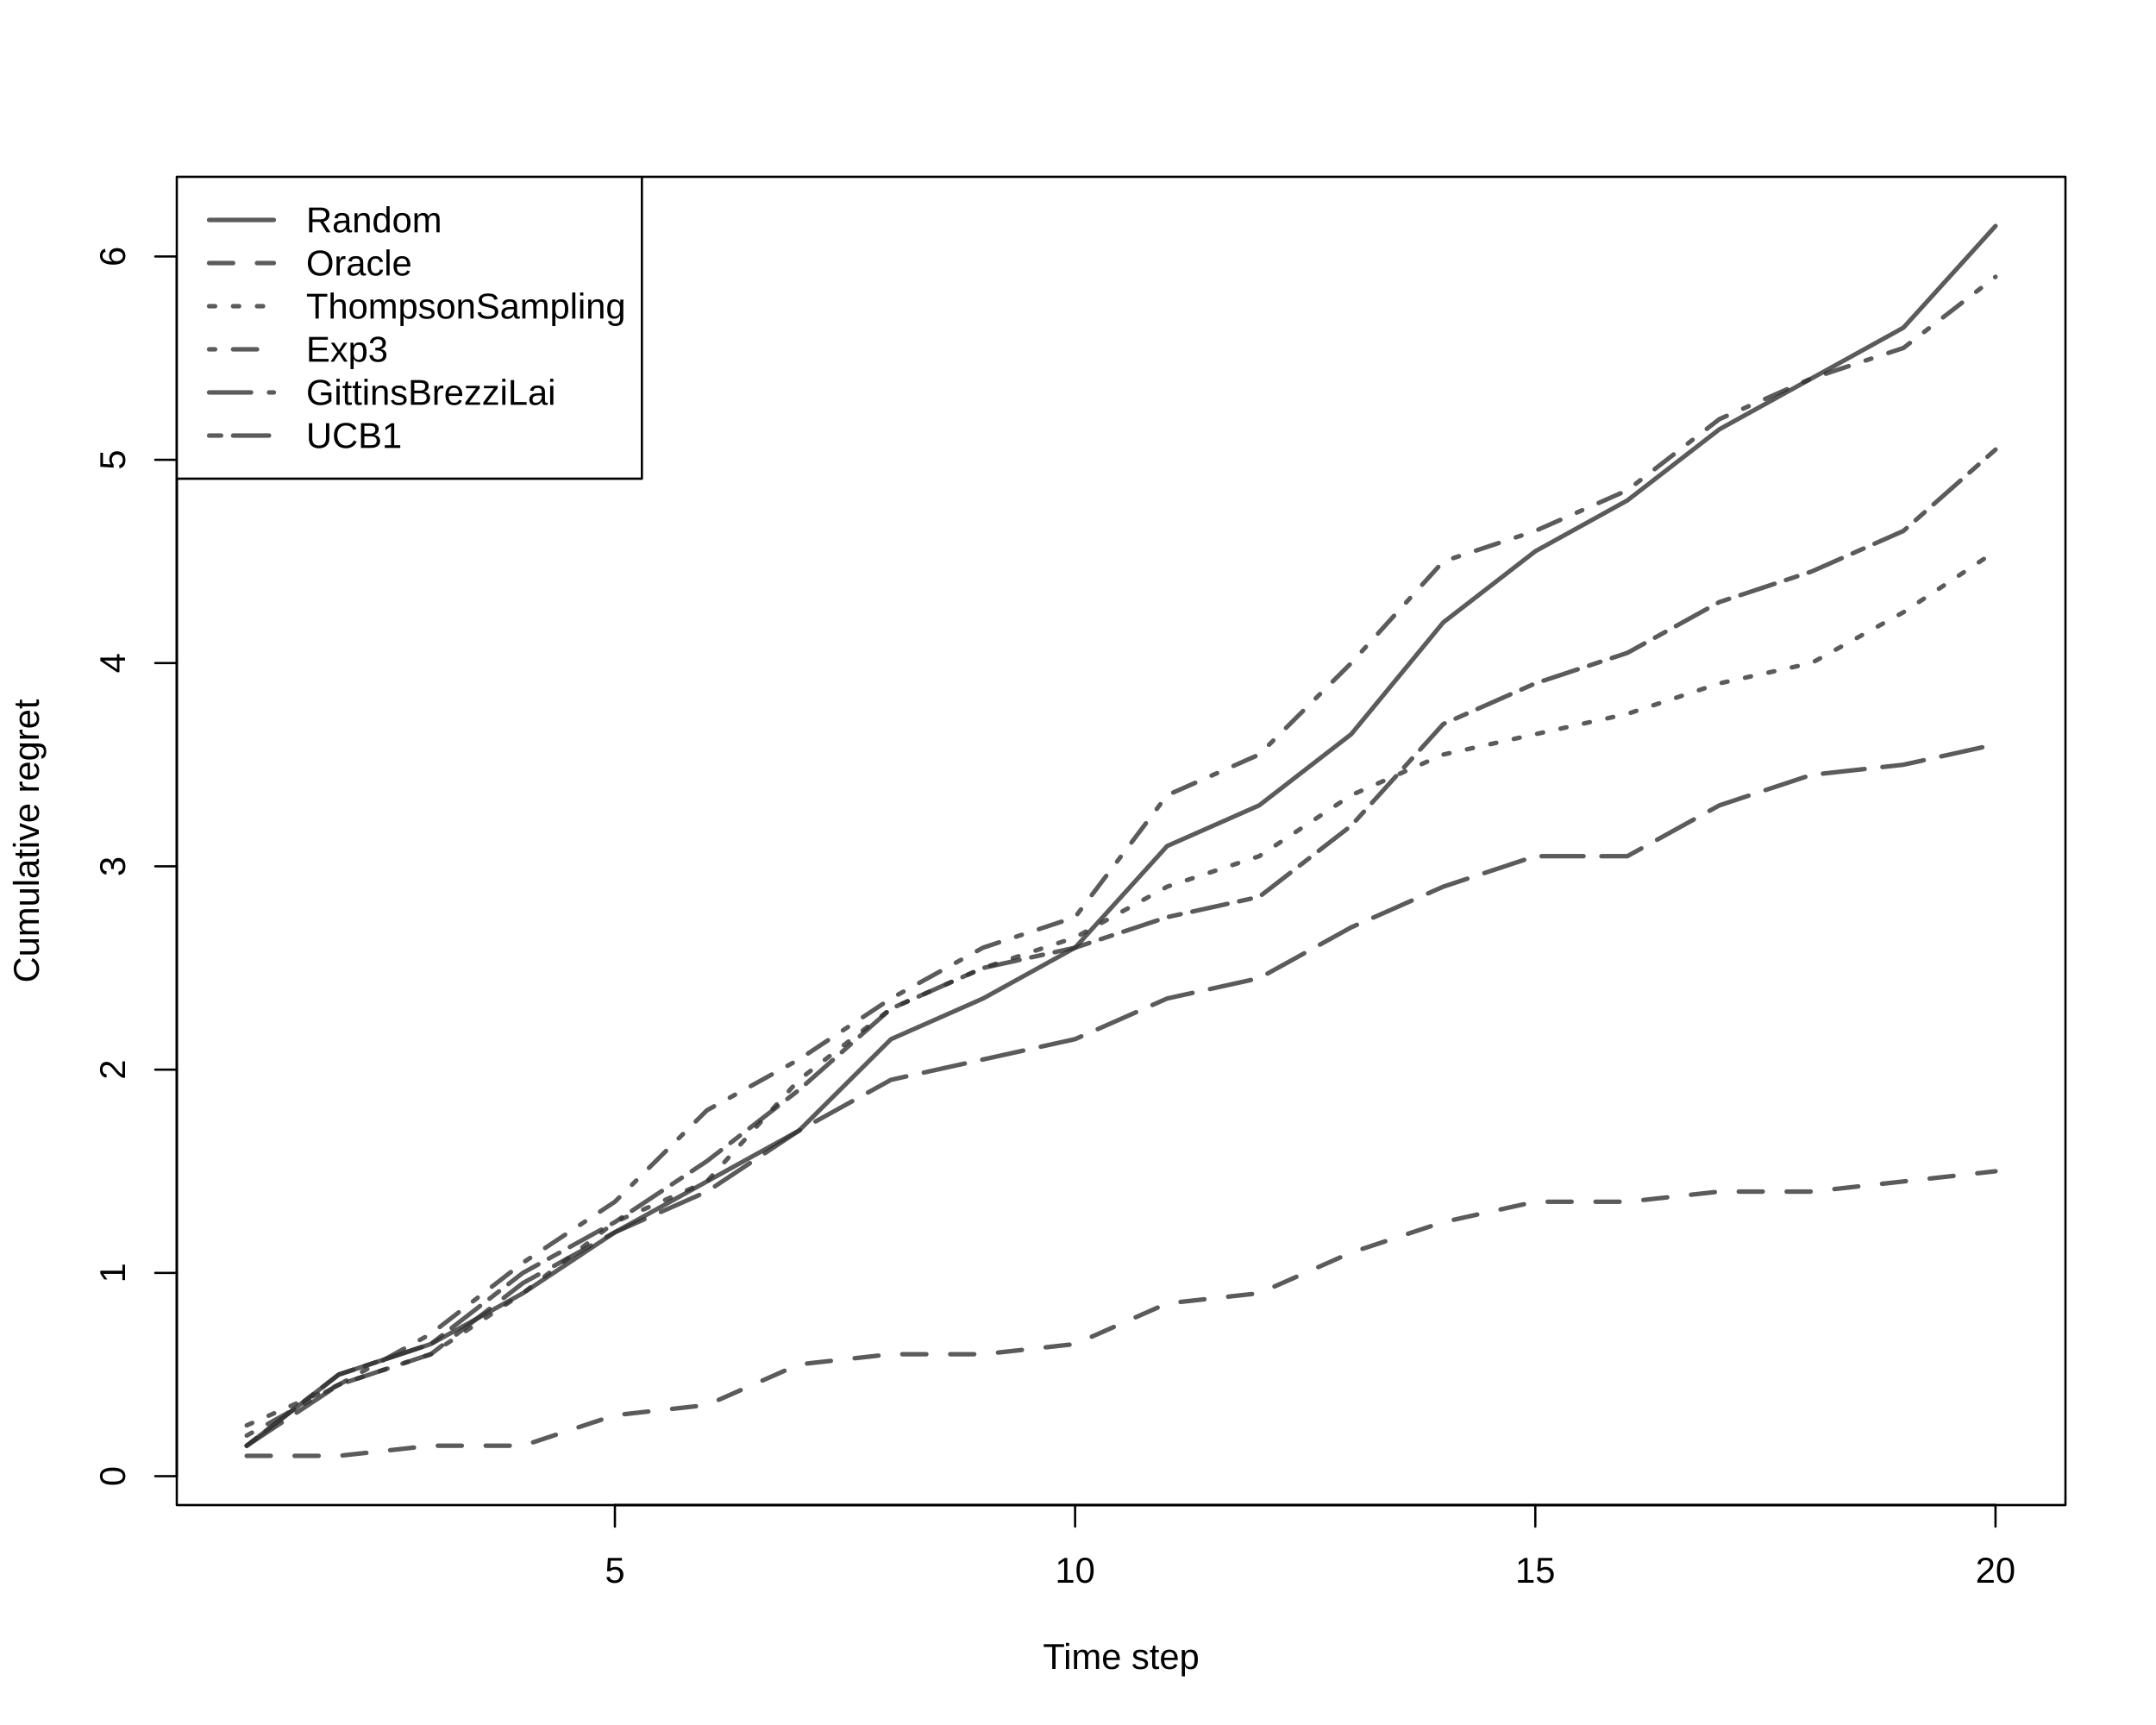
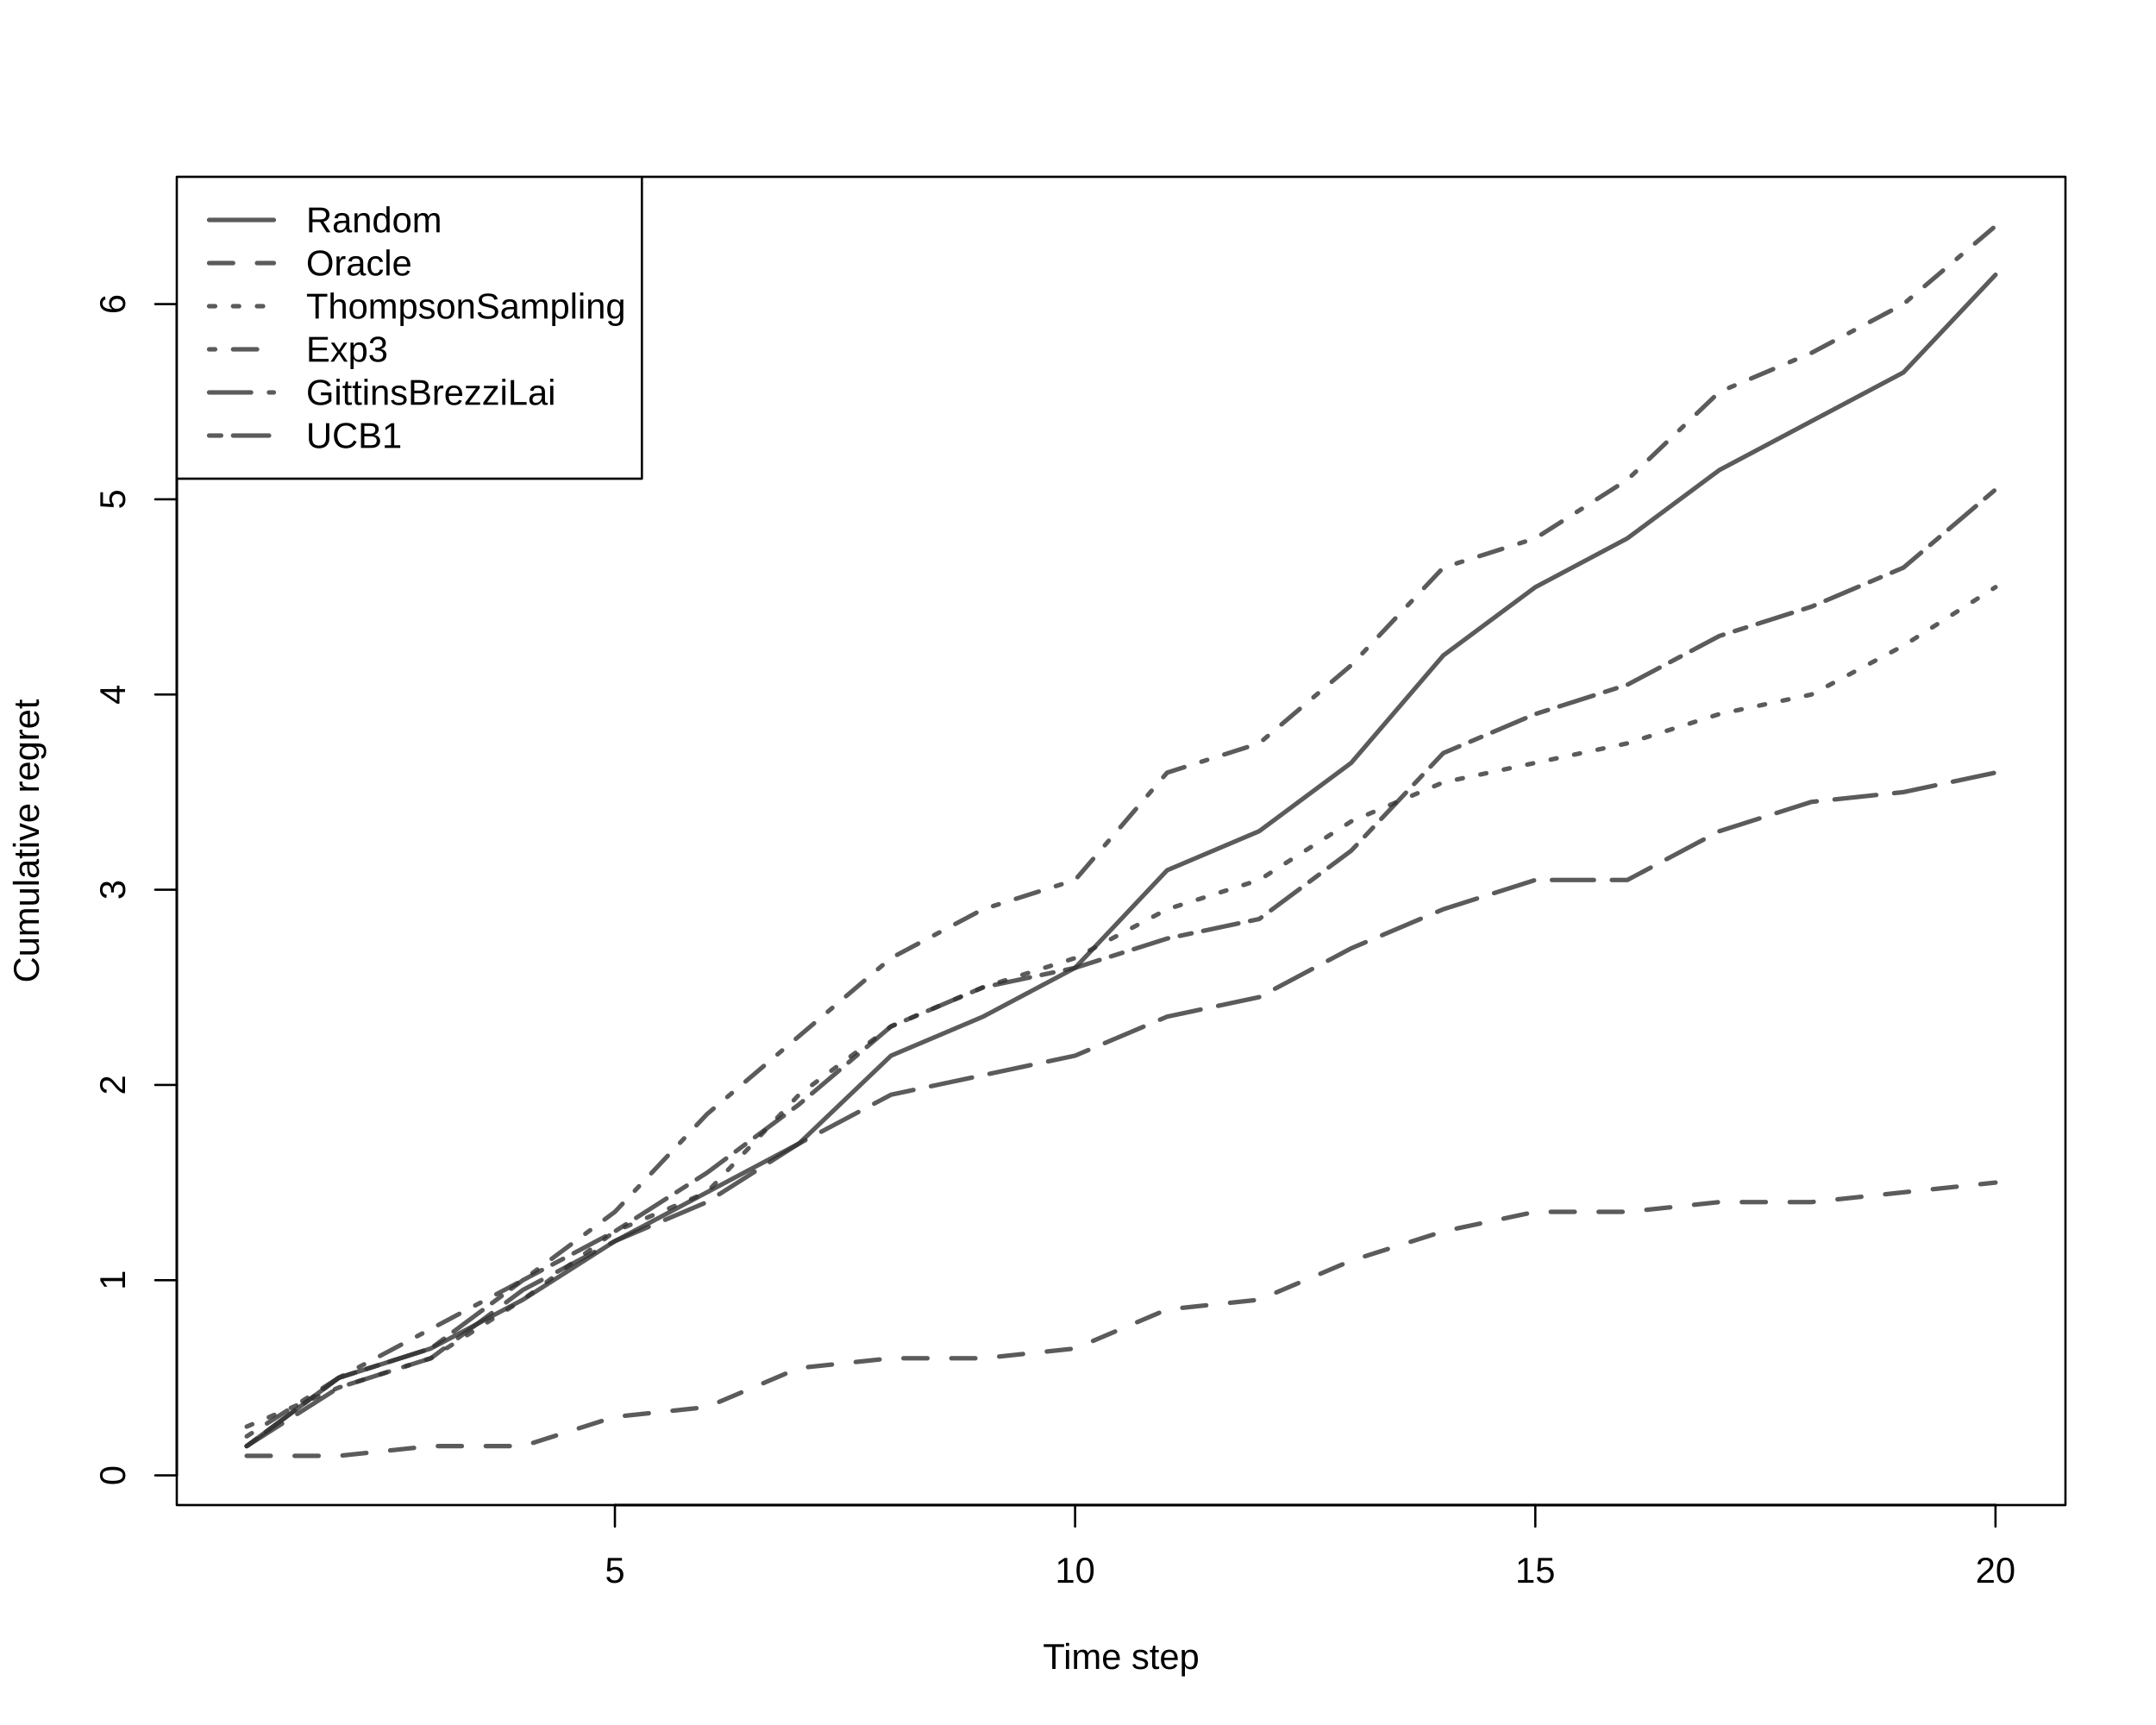
<svg xmlns="http://www.w3.org/2000/svg" viewBox="0 0 720.00 576.00">
  <defs>
    <style type="text/css">
    line, polyline, polygon, path, rect, circle {
      fill: none;
      stroke: #000000;
      stroke-linecap: round;
      stroke-linejoin: round;
      stroke-miterlimit: 10.00;
    }
  </style>
  </defs>
  <rect width="100%" height="100%" style="stroke: none; fill: #FFFFFF;" />
  <defs>
    <clipPath id="cpNTkuMDR8Njg5Ljc2fDUwMi41Nnw1OS4wNA==">
      <rect x="59.04" y="59.04" width="630.72" height="443.52" />
    </clipPath>
  </defs>
-   <polyline points="82.40,482.74 113.14,458.98 143.87,448.80 174.61,431.83 205.35,411.47 236.08,394.50 266.82,377.53 297.56,346.98 328.29,333.41 359.03,316.44 389.77,282.50 420.51,268.92 451.24,245.16 481.98,207.83 512.72,184.07 543.45,167.10 574.19,143.35 604.93,126.38 635.66,109.41 666.40,75.47 " style="stroke-width: 1.50; stroke: #333333; stroke-opacity: 0.80;" clip-path="url(#cpNTkuMDR8Njg5Ljc2fDUwMi41Nnw1OS4wNA==)" />
-   <polyline points="82.40,486.13 113.14,486.13 143.87,482.74 174.61,482.74 205.35,472.56 236.08,469.16 266.82,455.59 297.56,452.19 328.29,452.19 359.03,448.80 389.77,435.22 420.51,431.83 451.24,418.25 481.98,408.07 512.72,401.28 543.45,401.28 574.19,397.89 604.93,397.89 635.66,394.50 666.40,391.10 " style="stroke-width: 1.50; stroke: #333333; stroke-opacity: 0.80; stroke-dasharray: 8.00,8.00;" clip-path="url(#cpNTkuMDR8Njg5Ljc2fDUwMi41Nnw1OS4wNA==)" />
-   <polyline points="82.40,475.95 113.14,462.38 143.87,452.19 174.61,431.83 205.35,408.07 236.08,394.50 266.82,360.56 297.56,336.80 328.29,323.22 359.03,313.04 389.77,296.07 420.51,285.89 451.24,265.53 481.98,251.95 512.72,245.16 543.45,238.38 574.19,228.19 604.93,221.41 635.66,204.44 666.40,184.07 " style="stroke-width: 1.50; stroke: #333333; stroke-opacity: 0.80; stroke-dasharray: 2.00,6.00;" clip-path="url(#cpNTkuMDR8Njg5Ljc2fDUwMi41Nnw1OS4wNA==)" />
-   <polyline points="82.40,479.35 113.14,462.38 143.87,445.41 174.61,421.65 205.35,401.28 236.08,370.74 266.82,353.77 297.56,333.41 328.29,316.44 359.03,306.25 389.77,265.53 420.51,251.95 451.24,221.41 481.98,187.47 512.72,177.28 543.45,163.71 574.19,139.95 604.93,126.38 635.66,116.19 666.40,92.44 " style="stroke-width: 1.50; stroke: #333333; stroke-opacity: 0.80; stroke-dasharray: 2.00,6.00,8.00,6.00;" clip-path="url(#cpNTkuMDR8Njg5Ljc2fDUwMi41Nnw1OS4wNA==)" />
-   <polyline points="82.40,482.74 113.14,462.38 143.87,452.19 174.61,428.44 205.35,411.47 236.08,397.89 266.82,377.53 297.56,360.56 328.29,353.77 359.03,346.98 389.77,333.41 420.51,326.62 451.24,309.65 481.98,296.07 512.72,285.89 543.45,285.89 574.19,268.92 604.93,258.74 635.66,255.35 666.40,248.56 " style="stroke-width: 1.50; stroke: #333333; stroke-opacity: 0.80; stroke-dasharray: 14.00,6.00;" clip-path="url(#cpNTkuMDR8Njg5Ljc2fDUwMi41Nnw1OS4wNA==)" />
-   <polyline points="82.40,482.74 113.14,458.98 143.87,448.80 174.61,425.04 205.35,408.07 236.08,387.71 266.82,363.95 297.56,336.80 328.29,323.22 359.03,316.44 389.77,306.25 420.51,299.47 451.24,275.71 481.98,241.77 512.72,228.19 543.45,218.01 574.19,201.04 604.93,190.86 635.66,177.28 666.40,150.13 " style="stroke-width: 1.50; stroke: #333333; stroke-opacity: 0.80; stroke-dasharray: 4.00,4.00,12.00,4.00;" clip-path="url(#cpNTkuMDR8Njg5Ljc2fDUwMi41Nnw1OS4wNA==)" />
+   <polyline points="82.40,482.87 113.14,460.06 143.87,450.28 174.61,433.99 205.35,414.43 236.08,398.13 266.82,381.84 297.56,352.50 328.29,339.47 359.03,323.17 389.77,290.58 420.51,277.54 451.24,254.73 481.98,218.87 512.72,196.06 543.45,179.76 574.19,156.95 604.93,140.65 635.66,124.36 666.40,91.76 " style="stroke-width: 1.50; stroke: #333333; stroke-opacity: 0.80;" clip-path="url(#cpNTkuMDR8Njg5Ljc2fDUwMi41Nnw1OS4wNA==)" />
+   <polyline points="82.40,486.13 113.14,486.13 143.87,482.87 174.61,482.87 205.35,473.10 236.08,469.84 266.82,456.80 297.56,453.54 328.29,453.54 359.03,450.28 389.77,437.24 420.51,433.99 451.24,420.95 481.98,411.17 512.72,404.65 543.45,404.65 574.19,401.39 604.93,401.39 635.66,398.13 666.40,394.87 " style="stroke-width: 1.50; stroke: #333333; stroke-opacity: 0.80; stroke-dasharray: 8.00,8.00;" clip-path="url(#cpNTkuMDR8Njg5Ljc2fDUwMi41Nnw1OS4wNA==)" />
+   <polyline points="82.40,476.36 113.14,463.32 143.87,453.54 174.61,433.99 205.35,411.17 236.08,398.13 266.82,365.54 297.56,342.73 328.29,329.69 359.03,319.91 389.77,303.61 420.51,293.84 451.24,274.28 481.98,261.24 512.72,254.73 543.45,248.21 574.19,238.43 604.93,231.91 635.66,215.61 666.40,196.06 " style="stroke-width: 1.50; stroke: #333333; stroke-opacity: 0.80; stroke-dasharray: 2.00,6.00;" clip-path="url(#cpNTkuMDR8Njg5Ljc2fDUwMi41Nnw1OS4wNA==)" />
+   <polyline points="82.40,479.61 113.14,460.06 143.87,443.76 174.61,427.47 205.35,404.65 236.08,372.06 266.82,345.99 297.56,319.91 328.29,303.61 359.03,293.84 389.77,257.99 420.51,248.21 451.24,222.13 481.98,189.54 512.72,179.76 543.45,160.21 574.19,130.87 604.93,117.84 635.66,101.54 666.40,75.47 " style="stroke-width: 1.50; stroke: #333333; stroke-opacity: 0.80; stroke-dasharray: 2.00,6.00,8.00,6.00;" clip-path="url(#cpNTkuMDR8Njg5Ljc2fDUwMi41Nnw1OS4wNA==)" />
+   <polyline points="82.40,482.87 113.14,463.32 143.87,453.54 174.61,430.73 205.35,414.43 236.08,401.39 266.82,381.84 297.56,365.54 328.29,359.02 359.03,352.50 389.77,339.47 420.51,332.95 451.24,316.65 481.98,303.61 512.72,293.84 543.45,293.84 574.19,277.54 604.93,267.76 635.66,264.50 666.40,257.99 " style="stroke-width: 1.50; stroke: #333333; stroke-opacity: 0.80; stroke-dasharray: 14.00,6.00;" clip-path="url(#cpNTkuMDR8Njg5Ljc2fDUwMi41Nnw1OS4wNA==)" />
+   <polyline points="82.40,482.87 113.14,460.06 143.87,450.28 174.61,427.47 205.35,411.17 236.08,391.61 266.82,368.80 297.56,342.73 328.29,329.69 359.03,323.17 389.77,313.39 420.51,306.87 451.24,284.06 481.98,251.47 512.72,238.43 543.45,228.65 574.19,212.36 604.93,202.58 635.66,189.54 666.40,163.47 " style="stroke-width: 1.50; stroke: #333333; stroke-opacity: 0.80; stroke-dasharray: 4.00,4.00,12.00,4.00;" clip-path="url(#cpNTkuMDR8Njg5Ljc2fDUwMi41Nnw1OS4wNA==)" />
  <defs>
    <clipPath id="cpMC4wMHw3MjAuMDB8NTc2LjAwfDAuMDA=">
      <rect x="0.00" y="0.00" width="720.00" height="576.00" />
    </clipPath>
  </defs>
  <line x1="205.35" y1="502.56" x2="666.40" y2="502.56" style="stroke-width: 0.75;" clip-path="url(#cpMC4wMHw3MjAuMDB8NTc2LjAwfDAuMDA=)" />
  <line x1="205.35" y1="502.56" x2="205.35" y2="509.76" style="stroke-width: 0.75;" clip-path="url(#cpMC4wMHw3MjAuMDB8NTc2LjAwfDAuMDA=)" />
  <line x1="359.03" y1="502.56" x2="359.03" y2="509.76" style="stroke-width: 0.75;" clip-path="url(#cpMC4wMHw3MjAuMDB8NTc2LjAwfDAuMDA=)" />
  <line x1="512.72" y1="502.56" x2="512.72" y2="509.76" style="stroke-width: 0.75;" clip-path="url(#cpMC4wMHw3MjAuMDB8NTc2LjAwfDAuMDA=)" />
  <line x1="666.40" y1="502.56" x2="666.40" y2="509.76" style="stroke-width: 0.75;" clip-path="url(#cpMC4wMHw3MjAuMDB8NTc2LjAwfDAuMDA=)" />
  <g clip-path="url(#cpMC4wMHw3MjAuMDB8NTc2LjAwfDAuMDA=)">
    <text x="202.01" y="528.48" style="font-size: 12.00px; font-family: Liberation Sans;" textLength="6.67px" lengthAdjust="spacingAndGlyphs">5</text>
  </g>
  <g clip-path="url(#cpMC4wMHw3MjAuMDB8NTc2LjAwfDAuMDA=)">
    <text x="352.36" y="528.48" style="font-size: 12.00px; font-family: Liberation Sans;" textLength="13.34px" lengthAdjust="spacingAndGlyphs">10</text>
  </g>
  <g clip-path="url(#cpMC4wMHw3MjAuMDB8NTc2LjAwfDAuMDA=)">
    <text x="506.04" y="528.48" style="font-size: 12.00px; font-family: Liberation Sans;" textLength="13.34px" lengthAdjust="spacingAndGlyphs">15</text>
  </g>
  <g clip-path="url(#cpMC4wMHw3MjAuMDB8NTc2LjAwfDAuMDA=)">
    <text x="659.73" y="528.48" style="font-size: 12.00px; font-family: Liberation Sans;" textLength="13.34px" lengthAdjust="spacingAndGlyphs">20</text>
  </g>
-   <line x1="59.04" y1="492.92" x2="59.04" y2="85.65" style="stroke-width: 0.75;" clip-path="url(#cpMC4wMHw3MjAuMDB8NTc2LjAwfDAuMDA=)" />
-   <line x1="59.04" y1="492.92" x2="51.84" y2="492.92" style="stroke-width: 0.75;" clip-path="url(#cpMC4wMHw3MjAuMDB8NTc2LjAwfDAuMDA=)" />
-   <line x1="59.04" y1="425.04" x2="51.84" y2="425.04" style="stroke-width: 0.75;" clip-path="url(#cpMC4wMHw3MjAuMDB8NTc2LjAwfDAuMDA=)" />
-   <line x1="59.04" y1="357.16" x2="51.84" y2="357.16" style="stroke-width: 0.75;" clip-path="url(#cpMC4wMHw3MjAuMDB8NTc2LjAwfDAuMDA=)" />
-   <line x1="59.04" y1="289.28" x2="51.84" y2="289.28" style="stroke-width: 0.75;" clip-path="url(#cpMC4wMHw3MjAuMDB8NTc2LjAwfDAuMDA=)" />
-   <line x1="59.04" y1="221.41" x2="51.84" y2="221.41" style="stroke-width: 0.75;" clip-path="url(#cpMC4wMHw3MjAuMDB8NTc2LjAwfDAuMDA=)" />
-   <line x1="59.04" y1="153.53" x2="51.84" y2="153.53" style="stroke-width: 0.75;" clip-path="url(#cpMC4wMHw3MjAuMDB8NTc2LjAwfDAuMDA=)" />
-   <line x1="59.04" y1="85.65" x2="51.84" y2="85.65" style="stroke-width: 0.75;" clip-path="url(#cpMC4wMHw3MjAuMDB8NTc2LjAwfDAuMDA=)" />
+   <line x1="59.04" y1="492.65" x2="59.04" y2="101.54" style="stroke-width: 0.75;" clip-path="url(#cpMC4wMHw3MjAuMDB8NTc2LjAwfDAuMDA=)" />
+   <line x1="59.04" y1="492.65" x2="51.84" y2="492.65" style="stroke-width: 0.75;" clip-path="url(#cpMC4wMHw3MjAuMDB8NTc2LjAwfDAuMDA=)" />
+   <line x1="59.04" y1="427.47" x2="51.84" y2="427.47" style="stroke-width: 0.75;" clip-path="url(#cpMC4wMHw3MjAuMDB8NTc2LjAwfDAuMDA=)" />
+   <line x1="59.04" y1="362.28" x2="51.84" y2="362.28" style="stroke-width: 0.75;" clip-path="url(#cpMC4wMHw3MjAuMDB8NTc2LjAwfDAuMDA=)" />
+   <line x1="59.04" y1="297.10" x2="51.84" y2="297.10" style="stroke-width: 0.75;" clip-path="url(#cpMC4wMHw3MjAuMDB8NTc2LjAwfDAuMDA=)" />
+   <line x1="59.04" y1="231.91" x2="51.84" y2="231.91" style="stroke-width: 0.75;" clip-path="url(#cpMC4wMHw3MjAuMDB8NTc2LjAwfDAuMDA=)" />
+   <line x1="59.04" y1="166.73" x2="51.84" y2="166.73" style="stroke-width: 0.75;" clip-path="url(#cpMC4wMHw3MjAuMDB8NTc2LjAwfDAuMDA=)" />
+   <line x1="59.04" y1="101.54" x2="51.84" y2="101.54" style="stroke-width: 0.75;" clip-path="url(#cpMC4wMHw3MjAuMDB8NTc2LjAwfDAuMDA=)" />
  <g clip-path="url(#cpMC4wMHw3MjAuMDB8NTc2LjAwfDAuMDA=)">
-     <text transform="translate(41.76,496.26) rotate(-90)" style="font-size: 12.00px; font-family: Liberation Sans;" textLength="6.67px" lengthAdjust="spacingAndGlyphs">0</text>
+     <text transform="translate(41.76,495.99) rotate(-90)" style="font-size: 12.00px; font-family: Liberation Sans;" textLength="6.67px" lengthAdjust="spacingAndGlyphs">0</text>
  </g>
  <g clip-path="url(#cpMC4wMHw3MjAuMDB8NTc2LjAwfDAuMDA=)">
-     <text transform="translate(41.76,428.38) rotate(-90)" style="font-size: 12.00px; font-family: Liberation Sans;" textLength="6.67px" lengthAdjust="spacingAndGlyphs">1</text>
+     <text transform="translate(41.76,430.80) rotate(-90)" style="font-size: 12.00px; font-family: Liberation Sans;" textLength="6.67px" lengthAdjust="spacingAndGlyphs">1</text>
  </g>
  <g clip-path="url(#cpMC4wMHw3MjAuMDB8NTc2LjAwfDAuMDA=)">
-     <text transform="translate(41.76,360.50) rotate(-90)" style="font-size: 12.00px; font-family: Liberation Sans;" textLength="6.67px" lengthAdjust="spacingAndGlyphs">2</text>
+     <text transform="translate(41.76,365.62) rotate(-90)" style="font-size: 12.00px; font-family: Liberation Sans;" textLength="6.67px" lengthAdjust="spacingAndGlyphs">2</text>
  </g>
  <g clip-path="url(#cpMC4wMHw3MjAuMDB8NTc2LjAwfDAuMDA=)">
-     <text transform="translate(41.76,292.62) rotate(-90)" style="font-size: 12.00px; font-family: Liberation Sans;" textLength="6.67px" lengthAdjust="spacingAndGlyphs">3</text>
+     <text transform="translate(41.76,300.43) rotate(-90)" style="font-size: 12.00px; font-family: Liberation Sans;" textLength="6.67px" lengthAdjust="spacingAndGlyphs">3</text>
  </g>
  <g clip-path="url(#cpMC4wMHw3MjAuMDB8NTc2LjAwfDAuMDA=)">
-     <text transform="translate(41.76,224.74) rotate(-90)" style="font-size: 12.00px; font-family: Liberation Sans;" textLength="6.67px" lengthAdjust="spacingAndGlyphs">4</text>
+     <text transform="translate(41.76,235.25) rotate(-90)" style="font-size: 12.00px; font-family: Liberation Sans;" textLength="6.67px" lengthAdjust="spacingAndGlyphs">4</text>
  </g>
  <g clip-path="url(#cpMC4wMHw3MjAuMDB8NTc2LjAwfDAuMDA=)">
-     <text transform="translate(41.76,156.86) rotate(-90)" style="font-size: 12.00px; font-family: Liberation Sans;" textLength="6.67px" lengthAdjust="spacingAndGlyphs">5</text>
+     <text transform="translate(41.76,170.06) rotate(-90)" style="font-size: 12.00px; font-family: Liberation Sans;" textLength="6.67px" lengthAdjust="spacingAndGlyphs">5</text>
  </g>
  <g clip-path="url(#cpMC4wMHw3MjAuMDB8NTc2LjAwfDAuMDA=)">
-     <text transform="translate(41.76,88.98) rotate(-90)" style="font-size: 12.00px; font-family: Liberation Sans;" textLength="6.67px" lengthAdjust="spacingAndGlyphs">6</text>
+     <text transform="translate(41.76,104.88) rotate(-90)" style="font-size: 12.00px; font-family: Liberation Sans;" textLength="6.67px" lengthAdjust="spacingAndGlyphs">6</text>
  </g>
  <g clip-path="url(#cpMC4wMHw3MjAuMDB8NTc2LjAwfDAuMDA=)">
    <text x="348.29" y="557.28" style="font-size: 12.00px; font-family: Liberation Sans;" textLength="52.22px" lengthAdjust="spacingAndGlyphs">Time step</text>
  </g>
  <g clip-path="url(#cpMC4wMHw3MjAuMDB8NTc2LjAwfDAuMDA=)">
    <text transform="translate(12.96,328.15) rotate(-90)" style="font-size: 12.00px; font-family: Liberation Sans;" textLength="94.70px" lengthAdjust="spacingAndGlyphs">Cumulative regret</text>
  </g>
  <polyline points="59.04,502.56 689.76,502.56 689.76,59.04 59.04,59.04 59.04,502.56 " style="stroke-width: 0.75;" clip-path="url(#cpMC4wMHw3MjAuMDB8NTc2LjAwfDAuMDA=)" />
  <defs>
    <clipPath id="cpNTkuMDR8Njg5Ljc2fDUwMi41Nnw1OS4wNA==">
      <rect x="59.04" y="59.04" width="630.72" height="443.52" />
    </clipPath>
  </defs>
  <rect x="59.04" y="59.04" width="155.32" height="100.80" style="stroke-width: 0.75; fill: #FFFFFF;" clip-path="url(#cpNTkuMDR8Njg5Ljc2fDUwMi41Nnw1OS4wNA==)" />
  <line x1="69.84" y1="73.44" x2="91.44" y2="73.44" style="stroke-width: 1.50; stroke: #333333; stroke-opacity: 0.80;" clip-path="url(#cpNTkuMDR8Njg5Ljc2fDUwMi41Nnw1OS4wNA==)" />
  <line x1="69.84" y1="87.84" x2="91.44" y2="87.84" style="stroke-width: 1.50; stroke: #333333; stroke-opacity: 0.80; stroke-dasharray: 8.00,8.00;" clip-path="url(#cpNTkuMDR8Njg5Ljc2fDUwMi41Nnw1OS4wNA==)" />
  <line x1="69.84" y1="102.24" x2="91.44" y2="102.24" style="stroke-width: 1.50; stroke: #333333; stroke-opacity: 0.80; stroke-dasharray: 2.00,6.00;" clip-path="url(#cpNTkuMDR8Njg5Ljc2fDUwMi41Nnw1OS4wNA==)" />
  <line x1="69.84" y1="116.64" x2="91.44" y2="116.64" style="stroke-width: 1.50; stroke: #333333; stroke-opacity: 0.80; stroke-dasharray: 2.00,6.00,8.00,6.00;" clip-path="url(#cpNTkuMDR8Njg5Ljc2fDUwMi41Nnw1OS4wNA==)" />
  <line x1="69.84" y1="131.04" x2="91.44" y2="131.04" style="stroke-width: 1.50; stroke: #333333; stroke-opacity: 0.80; stroke-dasharray: 14.00,6.00;" clip-path="url(#cpNTkuMDR8Njg5Ljc2fDUwMi41Nnw1OS4wNA==)" />
  <line x1="69.84" y1="145.44" x2="91.44" y2="145.44" style="stroke-width: 1.50; stroke: #333333; stroke-opacity: 0.80; stroke-dasharray: 4.00,4.00,12.00,4.00;" clip-path="url(#cpNTkuMDR8Njg5Ljc2fDUwMi41Nnw1OS4wNA==)" />
  <g clip-path="url(#cpNTkuMDR8Njg5Ljc2fDUwMi41Nnw1OS4wNA==)">
-     <text x="102.24" y="77.56" style="font-size: 12.00px; font-family: Liberation Sans;" textLength="45.36px" lengthAdjust="spacingAndGlyphs">Random</text>
+     <text x="102.24" y="77.57" style="font-size: 12.00px; font-family: Liberation Sans;" textLength="45.36px" lengthAdjust="spacingAndGlyphs">Random</text>
  </g>
  <g clip-path="url(#cpNTkuMDR8Njg5Ljc2fDUwMi41Nnw1OS4wNA==)">
    <text x="102.24" y="91.97" style="font-size: 12.00px; font-family: Liberation Sans;" textLength="35.34px" lengthAdjust="spacingAndGlyphs">Oracle</text>
  </g>
  <g clip-path="url(#cpNTkuMDR8Njg5Ljc2fDUwMi41Nnw1OS4wNA==)">
    <text x="102.24" y="106.37" style="font-size: 12.00px; font-family: Liberation Sans;" textLength="106.72px" lengthAdjust="spacingAndGlyphs">ThompsonSampling</text>
  </g>
  <g clip-path="url(#cpNTkuMDR8Njg5Ljc2fDUwMi41Nnw1OS4wNA==)">
-     <text x="102.24" y="120.77" style="font-size: 12.00px; font-family: Liberation Sans;" textLength="27.34px" lengthAdjust="spacingAndGlyphs">Exp3</text>
+     <text x="102.24" y="120.76" style="font-size: 12.00px; font-family: Liberation Sans;" textLength="27.34px" lengthAdjust="spacingAndGlyphs">Exp3</text>
  </g>
  <g clip-path="url(#cpNTkuMDR8Njg5Ljc2fDUwMi41Nnw1OS4wNA==)">
    <text x="102.24" y="135.17" style="font-size: 12.00px; font-family: Liberation Sans;" textLength="83.36px" lengthAdjust="spacingAndGlyphs">GittinsBrezziLai</text>
  </g>
  <g clip-path="url(#cpNTkuMDR8Njg5Ljc2fDUwMi41Nnw1OS4wNA==)">
-     <text x="102.24" y="149.56" style="font-size: 12.00px; font-family: Liberation Sans;" textLength="32.02px" lengthAdjust="spacingAndGlyphs">UCB1</text>
+     <text x="102.24" y="149.57" style="font-size: 12.00px; font-family: Liberation Sans;" textLength="32.02px" lengthAdjust="spacingAndGlyphs">UCB1</text>
  </g>
</svg>
